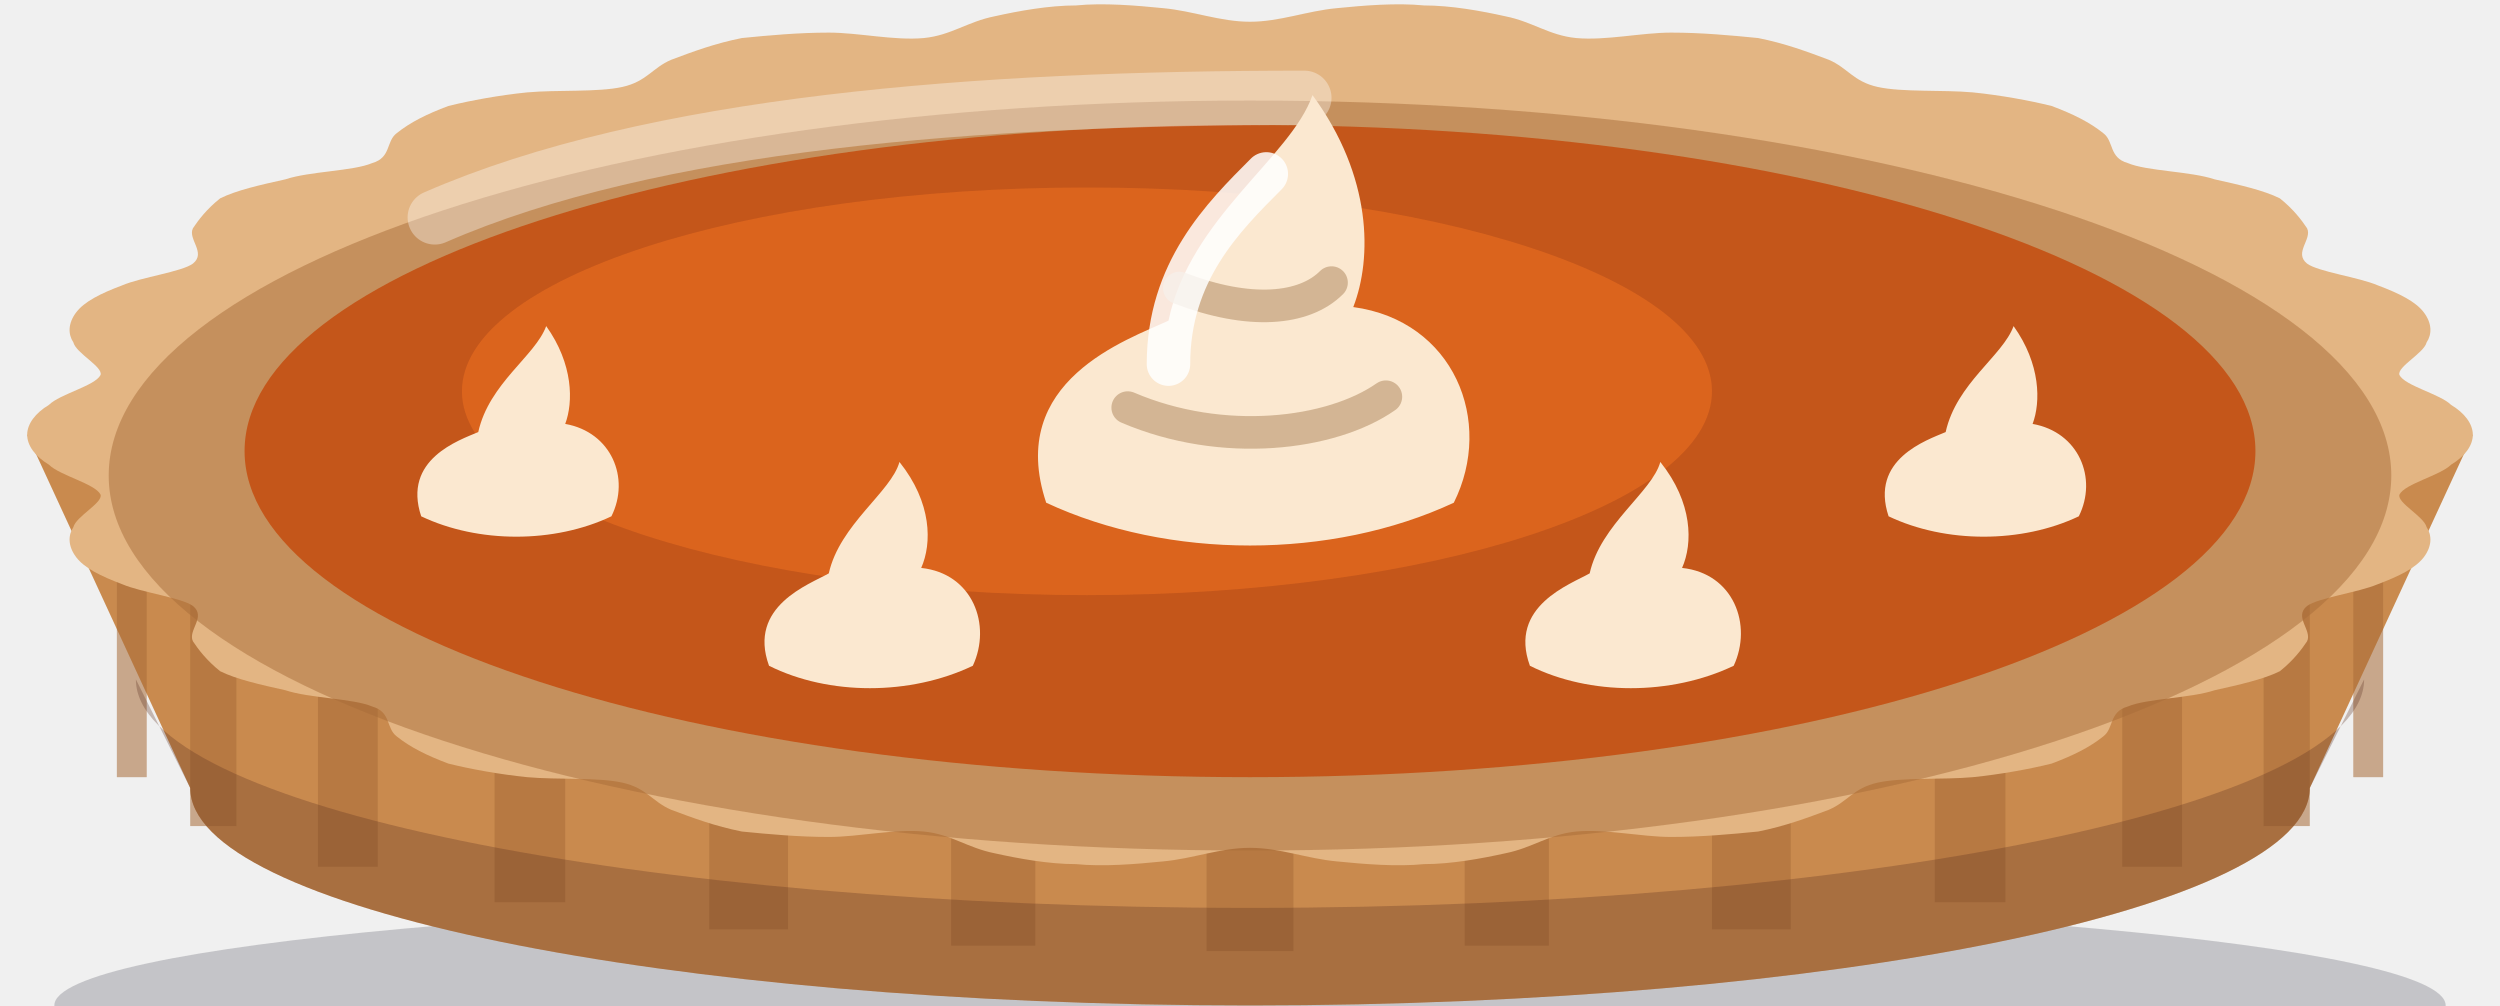
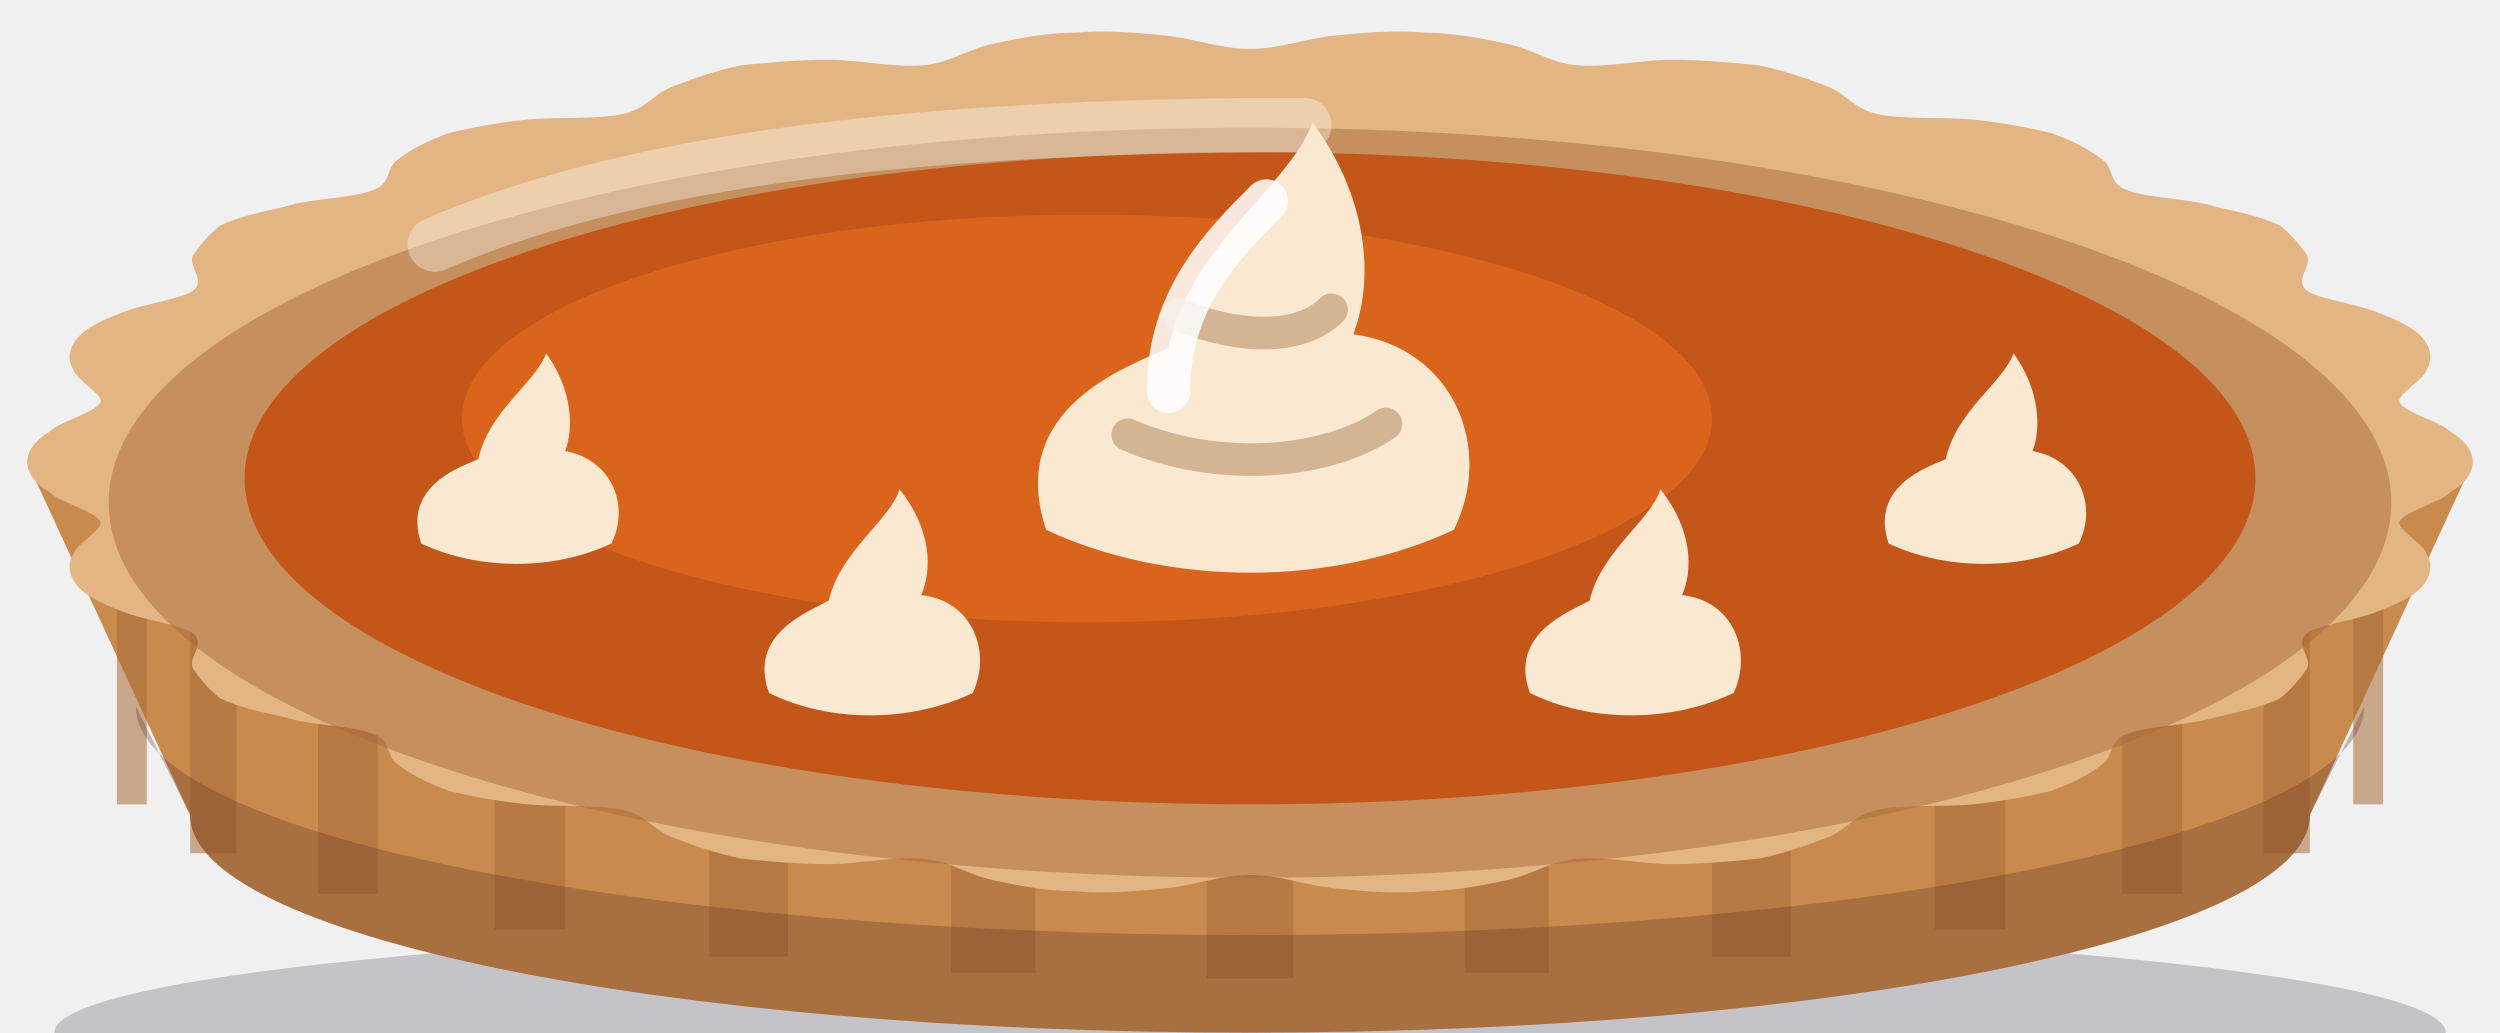
- <svg xmlns="http://www.w3.org/2000/svg" viewBox="4 19 92 37">
+ <svg xmlns="http://www.w3.org/2000/svg" viewBox="4 18 92 38">
  <ellipse cx="50" cy="56" rx="44" ry="4" fill="#2b2b3a" opacity="0.22" />
  <path d="M5 35L11 48A39 8 0 0 0 89 48L95 35Z" fill="#c98a4e" />
  <path d="M8.3 39h1.1V47.6h-1.1ZM11 39h1.7V49.4h-1.7ZM15.7 39h2.2V50.9h-2.2ZM22.2 39h2.6V52.2h-2.6ZM30.1 39h2.9V53.2h-2.9ZM39 39h3.1V53.8h-3.1ZM48.4 39h3.2V54h-3.2ZM57.9 39h3.1V53.8h-3.1ZM67 39h2.9V53.2h-2.9ZM75.2 39h2.6V52.2h-2.6ZM82.1 39h2.2V50.9h-2.2ZM87.3 39h1.7V49.4h-1.7ZM90.6 39h1.1V47.6h-1.1Z" fill="#a86c38" opacity="0.55" />
  <path d="M9 44A39 8 0 0 0 91 44L89 48A39 8 0 0 1 11 48Z" fill="#5B2E1F" opacity="0.3" />
  <path d="M95 35C95 35.4 94.7 35.8 94.2 36.1C93.8 36.5 92.5 36.8 92.3 37.2C92.2 37.5 93.2 38 93.3 38.4C93.5 38.7 93.5 39.1 93.2 39.5C92.9 39.9 92.3 40.2 91.5 40.5C90.8 40.8 89.3 41 88.9 41.3C88.4 41.7 89.1 42.2 88.9 42.6C88.7 42.9 88.4 43.3 87.9 43.7C87.3 44 86.4 44.2 85.5 44.4C84.6 44.7 83 44.7 82.3 45C81.6 45.2 81.8 45.8 81.4 46.1C80.9 46.5 80.3 46.8 79.5 47.1C78.7 47.3 77.6 47.5 76.6 47.6C75.5 47.7 74 47.6 73.1 47.8C72.2 48 72 48.5 71.3 48.8C70.5 49.1 69.7 49.4 68.7 49.6C67.7 49.7 66.6 49.8 65.5 49.8C64.4 49.8 63.1 49.5 62 49.6C61 49.7 60.4 50.2 59.4 50.4C58.5 50.6 57.4 50.8 56.4 50.8C55.4 50.9 54.2 50.8 53.2 50.7C52.1 50.6 51.1 50.2 50 50.2C48.9 50.2 47.9 50.6 46.8 50.7C45.8 50.8 44.6 50.9 43.6 50.8C42.6 50.8 41.5 50.6 40.6 50.4C39.6 50.2 39 49.7 38 49.6C36.9 49.5 35.6 49.8 34.5 49.8C33.4 49.8 32.3 49.7 31.3 49.6C30.3 49.4 29.5 49.1 28.7 48.8C28 48.5 27.8 48 26.9 47.8C26 47.6 24.5 47.7 23.4 47.6C22.4 47.5 21.3 47.3 20.5 47.1C19.7 46.8 19.1 46.5 18.6 46.1C18.2 45.8 18.4 45.2 17.7 45C17 44.7 15.4 44.7 14.5 44.4C13.6 44.2 12.7 44 12.1 43.7C11.6 43.3 11.3 42.9 11.1 42.6C10.9 42.2 11.6 41.7 11.1 41.3C10.7 41 9.2 40.8 8.5 40.5C7.7 40.2 7.1 39.9 6.8 39.5C6.5 39.1 6.5 38.7 6.7 38.4C6.8 38 7.8 37.5 7.7 37.2C7.5 36.8 6.2 36.5 5.8 36.1C5.3 35.8 5 35.4 5 35C5 34.6 5.3 34.2 5.8 33.9C6.2 33.5 7.5 33.2 7.7 32.8C7.8 32.5 6.8 32 6.7 31.6C6.5 31.3 6.5 30.9 6.8 30.5C7.1 30.1 7.7 29.8 8.5 29.5C9.2 29.2 10.7 29 11.1 28.7C11.6 28.3 10.9 27.8 11.1 27.4C11.3 27.1 11.6 26.7 12.1 26.3C12.7 26 13.6 25.8 14.5 25.6C15.4 25.3 17 25.3 17.7 25C18.4 24.8 18.2 24.2 18.6 23.9C19.1 23.5 19.7 23.2 20.5 22.9C21.3 22.7 22.4 22.5 23.4 22.4C24.5 22.3 26 22.4 26.9 22.2C27.8 22 28 21.5 28.7 21.2C29.5 20.9 30.3 20.6 31.3 20.4C32.3 20.3 33.4 20.2 34.5 20.2C35.6 20.2 36.9 20.5 38 20.4C39 20.3 39.6 19.8 40.6 19.6C41.5 19.4 42.6 19.2 43.6 19.2C44.6 19.1 45.8 19.2 46.8 19.3C47.9 19.4 48.9 19.8 50 19.8C51.1 19.8 52.1 19.4 53.2 19.3C54.2 19.2 55.4 19.1 56.4 19.2C57.4 19.2 58.5 19.4 59.4 19.6C60.4 19.8 61 20.3 62 20.4C63.1 20.5 64.4 20.2 65.5 20.2C66.6 20.2 67.7 20.3 68.7 20.4C69.7 20.6 70.5 20.9 71.3 21.2C72 21.5 72.2 22 73.1 22.2C74 22.4 75.5 22.3 76.6 22.4C77.6 22.5 78.7 22.7 79.5 22.9C80.3 23.2 80.9 23.5 81.4 23.9C81.8 24.2 81.6 24.8 82.3 25C83 25.3 84.6 25.3 85.5 25.6C86.4 25.8 87.3 26 87.9 26.3C88.4 26.7 88.7 27.1 88.9 27.4C89.1 27.8 88.4 28.3 88.9 28.7C89.3 29 90.8 29.2 91.5 29.5C92.3 29.8 92.9 30.1 93.2 30.5C93.5 30.9 93.5 31.3 93.3 31.6C93.2 32 92.2 32.5 92.3 32.8C92.5 33.2 93.8 33.5 94.2 33.9C94.7 34.2 95 34.6 95 35Z" fill="#e3b583" />
  <ellipse cx="50" cy="36.5" rx="42" ry="13.8" fill="#a86c38" opacity="0.5" />
  <ellipse cx="50" cy="35.6" rx="37" ry="12" fill="#c4561a" />
  <ellipse cx="44" cy="33.4" rx="23" ry="7.5" fill="#E66A1E" opacity="0.7" />
  <path d="M20 27C28 23.5 40 22.6 52 22.6" fill="none" stroke="#ffffff" stroke-width="2" stroke-linecap="round" opacity="0.35" />
  <path d="M19.5 38C18.8 35.9 20.9 35.2 21.6 34.9C22 33.1 23.7 32.1 24.1 31C25.1 32.4 25.1 33.8 24.8 34.6C26.5 34.9 27.2 36.6 26.5 38C24.4 39 21.6 39 19.5 38ZM73.5 38C72.8 35.9 74.9 35.2 75.6 34.9C76 33.1 77.7 32.1 78.1 31C79.1 32.4 79.1 33.8 78.8 34.6C80.5 34.9 81.2 36.6 80.5 38C78.4 39 75.6 39 73.5 38ZM32.3 43.5C31.5 41.3 33.8 40.5 34.5 40.1C34.9 38.3 36.8 37.1 37.1 36C38.3 37.5 38.3 39 37.9 39.9C39.8 40.1 40.5 42 39.8 43.5C37.5 44.6 34.5 44.6 32.3 43.5ZM60.3 43.5C59.5 41.3 61.8 40.5 62.5 40.1C62.9 38.3 64.8 37.1 65.1 36C66.3 37.5 66.3 39 65.9 39.9C67.8 40.1 68.5 42 67.8 43.5C65.5 44.6 62.5 44.6 60.3 43.5ZM42.5 37.5C41 33 45.5 31.5 47 30.8C47.8 27 51.5 24.8 52.3 22.5C54.5 25.5 54.5 28.5 53.8 30.3C57.5 30.8 59 34.5 57.5 37.5C53 39.6 47 39.6 42.5 37.5Z" fill="#FBE8D0" />
  <path d="M45.5 34C49 35.5 53 35 55 33.6M47.4 29.6C50 30.6 52 30.4 53 29.4" fill="none" stroke="#C2A07A" stroke-width="1.2" stroke-linecap="round" opacity="0.7" />
  <path d="M47 32.4C47 29 49 27 50.6 25.4" fill="none" stroke="#ffffff" stroke-width="1.6" stroke-linecap="round" opacity="0.85" />
</svg>
